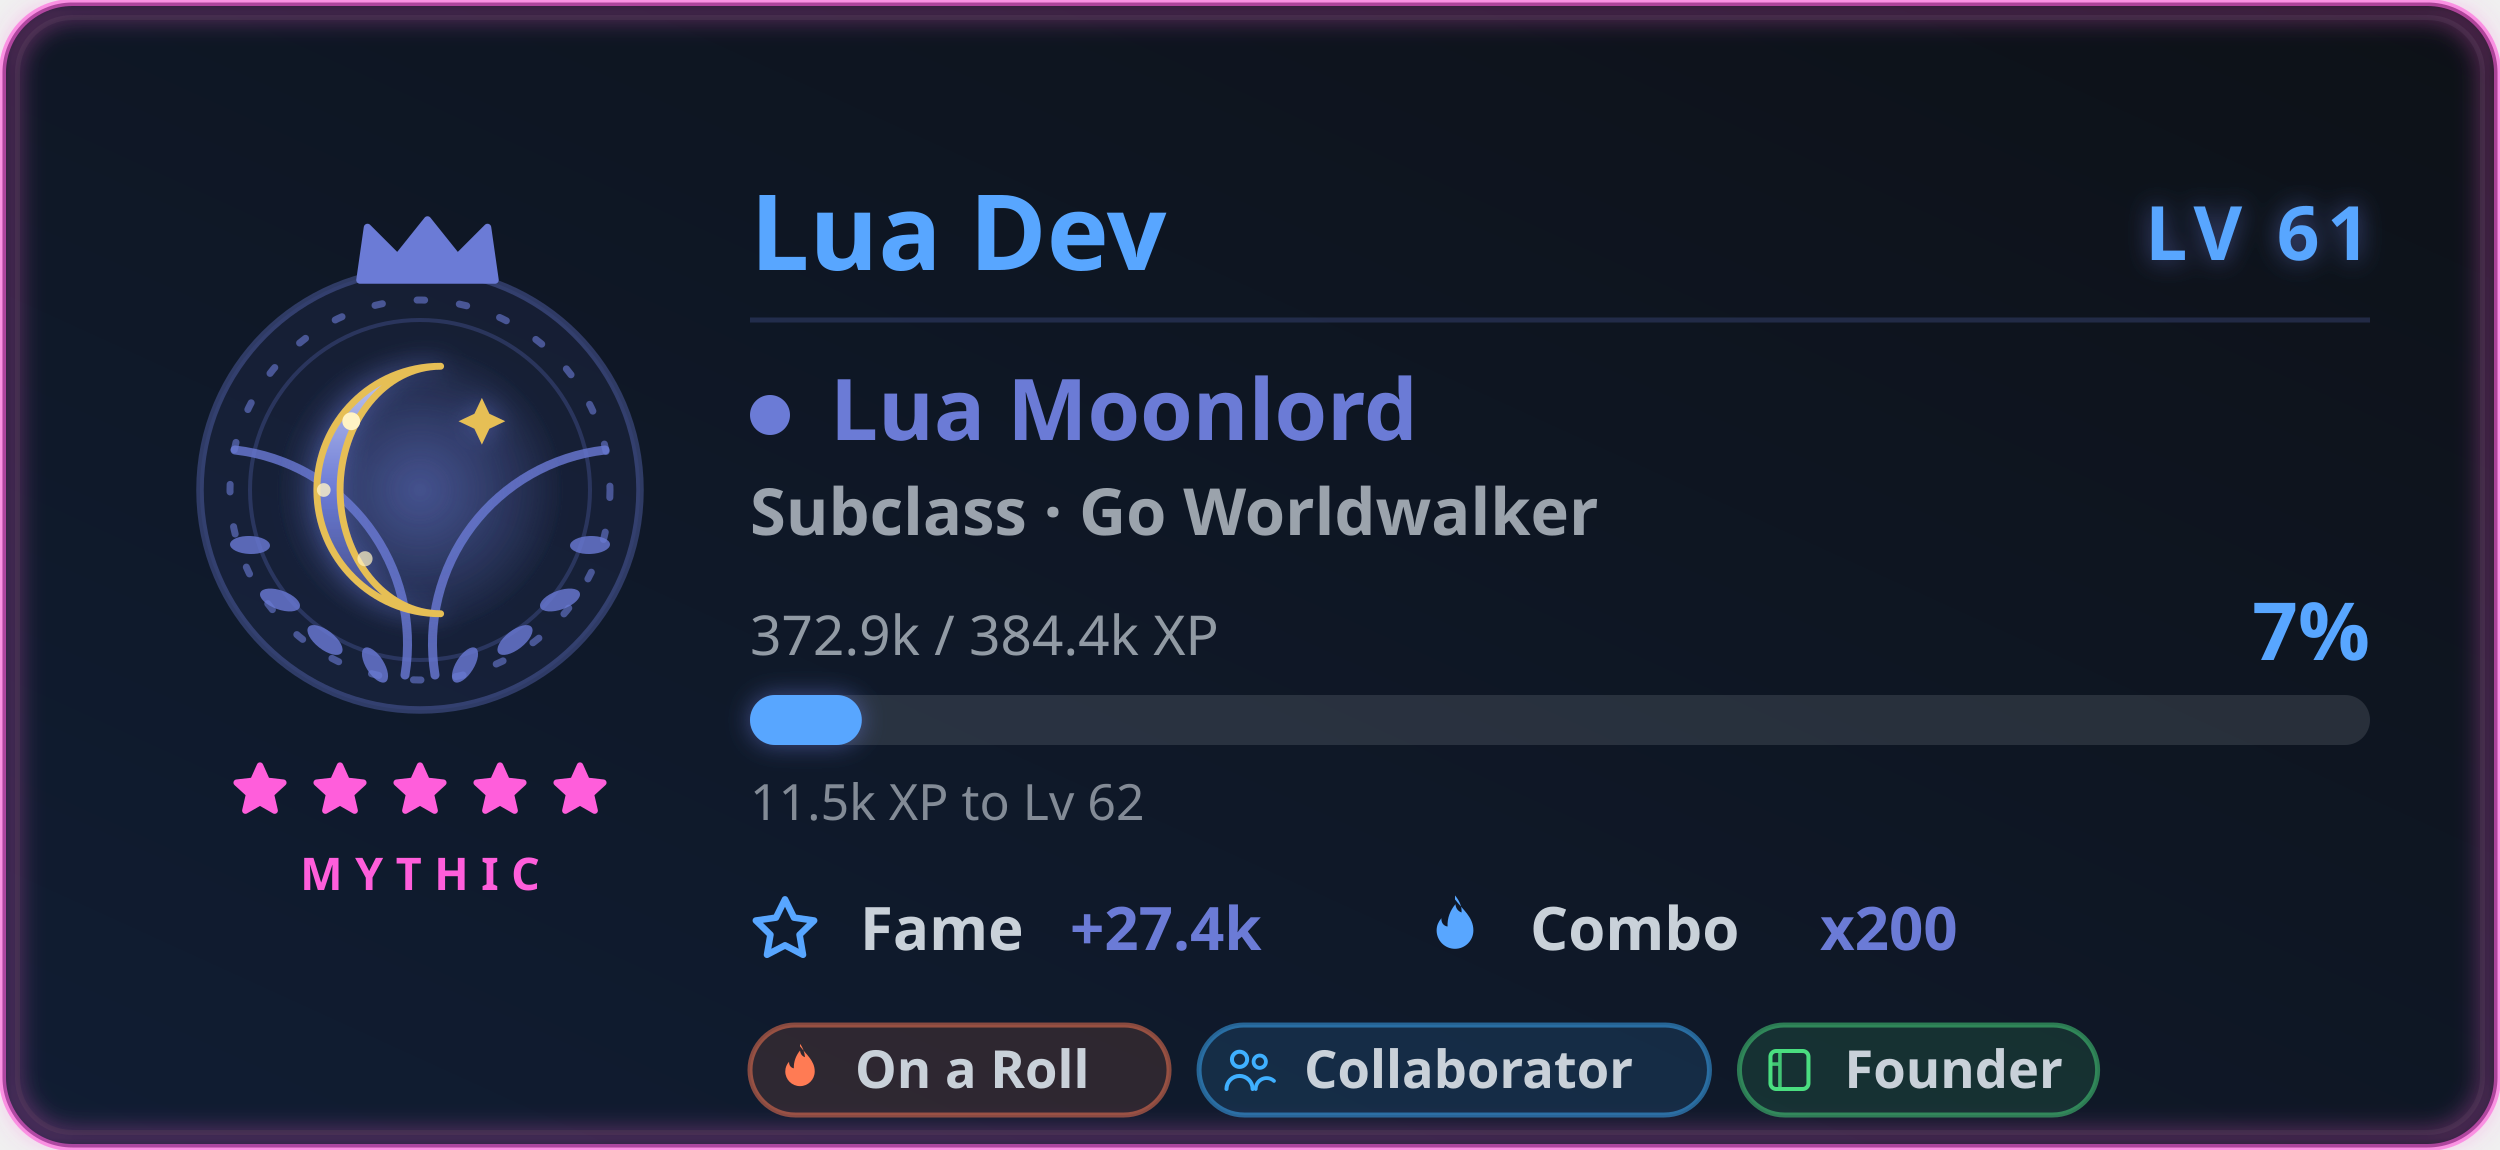
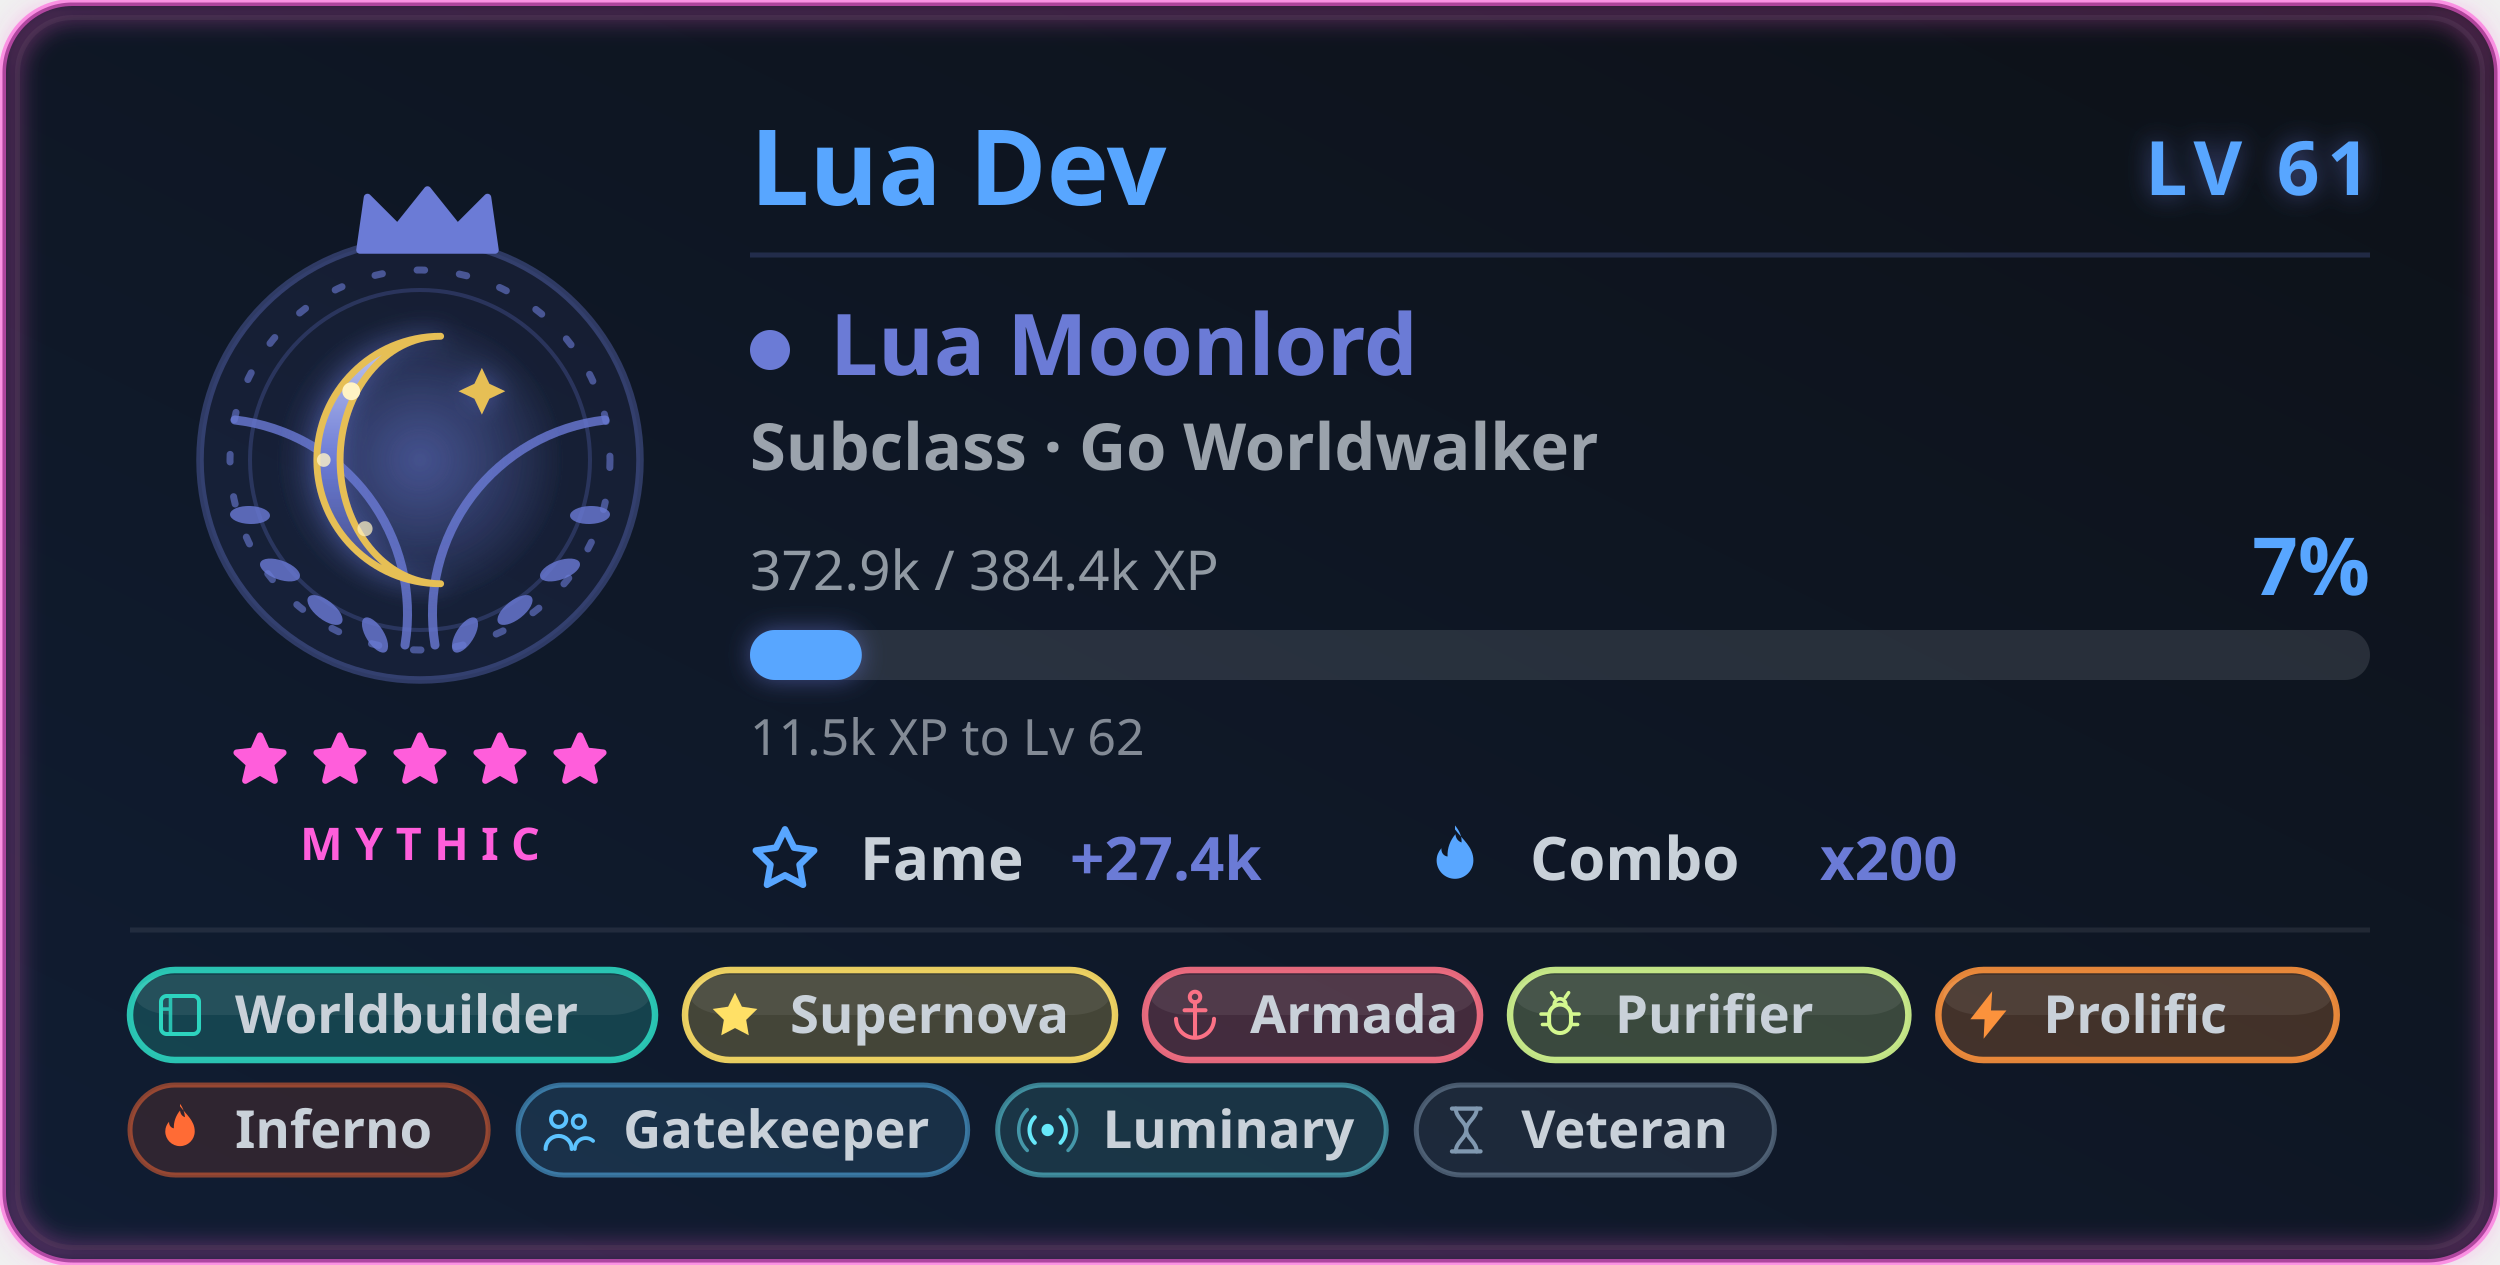
- <svg xmlns="http://www.w3.org/2000/svg" width="500" height="230" viewBox="0 0 500 230" role="img" aria-labelledby="card-title-a11y card-desc-a11y">
+ <svg xmlns="http://www.w3.org/2000/svg" width="500" height="253" viewBox="0 0 500 253" role="img" aria-labelledby="card-title-a11y card-desc-a11y">
  <style>
text { font-family: 'Segoe UI', Ubuntu, 'Helvetica Neue', sans-serif; }
.title { font-size: 18px; font-weight: 600; fill: #58a6ff; }
.title-icon { fill: #58a6ff; }
.icon { fill: #58a6ff; }


.gl-name { font-size: 21px; font-weight: 700; fill: #58a6ff; }
.gl-lvl { font-size: 15px; font-weight: 800; letter-spacing: 1.5px; fill: #58a6ff; }
.gl-class { font-size: 17px; font-weight: 700; fill: #6b7bd6; }
.gl-sub { font-size: 13px; font-weight: 600; fill: #c9d1d9; opacity: 0.75; }
.gl-meta { font-size: 11px; fill: #c9d1d9; opacity: 0.7; }
.gl-pct { font-size: 16px; font-weight: 800; fill: #58a6ff; }
.gl-chip-label { font-size: 12px; font-weight: 600; fill: #c9d1d9; }
.gl-chip-value { font-size: 12px; font-weight: 800; fill: #6b7bd6; }
.gl-hint { font-size: 10px; fill: #c9d1d9; opacity: 0.62; }
.gl-badge-label { font-size: 10.5px; font-weight: 600; }
.gl-rarity { font-size: 9px; font-weight: 700; letter-spacing: 2.5px; fill: #ff5edb; }

</style>
  <defs>
    <linearGradient id="card-bg" x1="0" y1="0" x2="1" y2="1" gradientTransform="rotate(90, 0.5, 0.5)">
      <stop offset="0.0%" stop-color="#0d1117" />
      <stop offset="100.0%" stop-color="#101d33" />
    </linearGradient>
    <filter id="card-glow" x="-50%" y="-50%" width="200%" height="200%">
      <feGaussianBlur in="SourceGraphic" stdDeviation="3" result="blur" />
      <feFlood flood-color="#58a6ff" flood-opacity="0.55" result="tint" />
      <feComposite in="tint" in2="blur" operator="in" result="softGlow" />
      <feMerge>
        <feMergeNode in="softGlow" />
        <feMergeNode in="SourceGraphic" />
      </feMerge>
    </filter>
    <filter id="gl-glow" x="-60%" y="-60%" width="220%" height="220%">
      <feGaussianBlur in="SourceGraphic" stdDeviation="2.4" result="b" />
      <feFlood flood-color="#6b7bd6" flood-opacity="0.55" result="t" />
      <feComposite in="t" in2="b" operator="in" result="g" />
      <feMerge>
        <feMergeNode in="g" />
        <feMergeNode in="SourceGraphic" />
      </feMerge>
    </filter>
    <filter id="gl-rarity" x="-20%" y="-20%" width="140%" height="140%">
      <feGaussianBlur stdDeviation="2.4" />
    </filter>
  </defs>
-   <rect x="0.5" y="0.5" width="499" height="229" rx="14" fill="url(#card-bg)" stroke="#ff5edb" stroke-width="1.4" stroke-opacity="0.6" />
-   <rect x="3.5" y="3.5" width="493" height="223" rx="11" fill="none" stroke="#30363d" stroke-opacity="0.4" />
-   <rect x="2" y="2" width="496" height="226" rx="13" fill="none" stroke="#ff5edb" stroke-width="3.5" stroke-opacity="0.4" filter="url(#gl-rarity)" />
+   <rect x="0.5" y="0.5" width="499" height="252" rx="14" fill="url(#card-bg)" stroke="#ff5edb" stroke-width="1.4" stroke-opacity="0.6" />
+   <rect x="3.5" y="3.5" width="493" height="246" rx="11" fill="none" stroke="#30363d" stroke-opacity="0.4" />
+   <rect x="2" y="2" width="496" height="249" rx="13" fill="none" stroke="#ff5edb" stroke-width="3.5" stroke-opacity="0.4" filter="url(#gl-rarity)" />
  <g class="fade">
    <g class="">
      <g class="flourish">
        <g transform="translate(84,0)">
-           <g transform="translate(0,98)">
+           <g transform="translate(0,92)">
            <path d="M3 37 A 39 39 0 0 1 37 -8" fill="none" stroke="#6b7bd6" stroke-width="1.8" stroke-linecap="round" opacity="0.8" />
            <g fill="#6b7bd6" opacity="0.8">
              <ellipse cx="9" cy="35" rx="4" ry="1.8" transform="rotate(-58 9 35)" />
              <ellipse cx="19" cy="30" rx="4.2" ry="1.9" transform="rotate(-38 19 30)" />
              <ellipse cx="28" cy="22" rx="4.2" ry="1.9" transform="rotate(-20 28 22)" />
              <ellipse cx="34" cy="11" rx="4" ry="1.8" transform="rotate(-2 34 11)" />
            </g>
          </g>
        </g>
        <g transform="translate(84,0) scale(-1,1)">
-           <g transform="translate(0,98)">
+           <g transform="translate(0,92)">
            <path d="M3 37 A 39 39 0 0 1 37 -8" fill="none" stroke="#6b7bd6" stroke-width="1.8" stroke-linecap="round" opacity="0.8" />
            <g fill="#6b7bd6" opacity="0.8">
              <ellipse cx="9" cy="35" rx="4" ry="1.8" transform="rotate(-58 9 35)" />
              <ellipse cx="19" cy="30" rx="4.2" ry="1.9" transform="rotate(-38 19 30)" />
              <ellipse cx="28" cy="22" rx="4.2" ry="1.9" transform="rotate(-20 28 22)" />
              <ellipse cx="34" cy="11" rx="4" ry="1.8" transform="rotate(-2 34 11)" />
            </g>
          </g>
        </g>
      </g>
-       <circle cx="84" cy="98" r="44" fill="#6b7bd6" fill-opacity="0.08" stroke="#6b7bd6" stroke-opacity="0.35" stroke-width="1.5" />
+       <circle cx="84" cy="92" r="44" fill="#6b7bd6" fill-opacity="0.08" stroke="#6b7bd6" stroke-opacity="0.35" stroke-width="1.5" />
      <g class="">
-         <circle cx="84" cy="98" r="38" fill="none" stroke="#6b7bd6" stroke-opacity="0.6" stroke-width="1.4" stroke-dasharray="1.5 7" stroke-linecap="round" />
-         <circle cx="84" cy="98" r="34" fill="none" stroke="#6b7bd6" stroke-opacity="0.25" stroke-width="0.8" />
+         <circle cx="84" cy="92" r="38" fill="none" stroke="#6b7bd6" stroke-opacity="0.6" stroke-width="1.4" stroke-dasharray="1.5 7" stroke-linecap="round" />
+         <circle cx="84" cy="92" r="34" fill="none" stroke="#6b7bd6" stroke-opacity="0.25" stroke-width="0.8" />
      </g>
      <g class="" filter="url(#gl-glow)">
-         <svg class="" x="51" y="65" width="66" height="66" viewBox="0 0 48 48" aria-hidden="true">
+         <svg class="" x="51" y="59" width="66" height="66" viewBox="0 0 48 48" aria-hidden="true">
          <defs>
            <radialGradient id="luHalo" cx="0.5" cy="0.5" r="0.5">
              <stop offset="0" stop-color="#6b7bd6" stop-opacity="0.42" />
              <stop offset="1" stop-color="#6b7bd6" stop-opacity="0" />
            </radialGradient>
            <linearGradient id="luMoon" x1="0" y1="0" x2="0" y2="1">
              <stop offset="0" stop-color="#c4caef" />
              <stop offset="0.5" stop-color="#6b7bd6" />
              <stop offset="1" stop-color="#404a80" />
            </linearGradient>
          </defs>
          <circle cx="24" cy="24" r="21" fill="url(#luHalo)" />
          <path d="M27 6 A18 18 0 1 0 27 42 A13 16 0 1 1 27 6 Z" fill="url(#luMoon)" stroke="#e6bf55" stroke-width="1" stroke-linejoin="round" />
          <circle cx="14" cy="14" r="1.3" fill="#fff3c4" />
          <circle cx="10" cy="24" r="1" fill="#fff3c4" opacity="0.8" />
          <circle cx="16" cy="34" r="1.1" fill="#fff3c4" opacity="0.7" />
          <path d="M33 10.6 l1.088 2.312 l2.312 1.088 l-2.312 1.088 l-1.088 2.312 l-1.088 -2.312 l-2.312 -1.088 l2.312 -1.088 Z" fill="#e6bf55" />
        </svg>
      </g>
-       <g transform="translate(69, 42.5) scale(1.5)">
+       <g transform="translate(69, 36.5) scale(1.5)">
        <path d="M2 9 L3 2 L7 6 L11 1 L15 6 L19 2 L20 9 Z" fill="#6b7bd6" stroke="#6b7bd6" stroke-width="1" stroke-linejoin="round" />
      </g>
    </g>
    <g>
-       <g class="" transform="translate(45.5, 151.5) scale(0.5416667)" fill="#ff5edb" stroke="#ff5edb" stroke-width="2.4" stroke-linejoin="round" stroke-linecap="round" opacity="1">
-         <path d="M12 3 L14.5 8.6 L20.6 9.3 L16 13.5 L17.4 19.6 L12 16.5 L6.6 19.6 L8 13.5 L3.4 9.3 L9.5 8.6 Z" />
-       </g>
-       <g class="" transform="translate(61.5, 151.5) scale(0.5416667)" fill="#ff5edb" stroke="#ff5edb" stroke-width="2.4" stroke-linejoin="round" stroke-linecap="round" opacity="1">
-         <path d="M12 3 L14.5 8.6 L20.6 9.3 L16 13.5 L17.4 19.6 L12 16.5 L6.6 19.6 L8 13.5 L3.4 9.3 L9.5 8.6 Z" />
-       </g>
-       <g class="" transform="translate(77.5, 151.5) scale(0.5416667)" fill="#ff5edb" stroke="#ff5edb" stroke-width="2.4" stroke-linejoin="round" stroke-linecap="round" opacity="1">
-         <path d="M12 3 L14.5 8.6 L20.6 9.3 L16 13.5 L17.4 19.6 L12 16.5 L6.6 19.6 L8 13.5 L3.4 9.3 L9.5 8.6 Z" />
-       </g>
-       <g class="" transform="translate(93.5, 151.5) scale(0.5416667)" fill="#ff5edb" stroke="#ff5edb" stroke-width="2.4" stroke-linejoin="round" stroke-linecap="round" opacity="1">
-         <path d="M12 3 L14.5 8.6 L20.6 9.3 L16 13.5 L17.4 19.6 L12 16.5 L6.6 19.6 L8 13.5 L3.4 9.3 L9.5 8.6 Z" />
-       </g>
-       <g class="" transform="translate(109.5, 151.5) scale(0.5416667)" fill="#ff5edb" stroke="#ff5edb" stroke-width="2.4" stroke-linejoin="round" stroke-linecap="round" opacity="1">
-         <path d="M12 3 L14.5 8.6 L20.6 9.3 L16 13.5 L17.4 19.6 L12 16.5 L6.6 19.6 L8 13.5 L3.4 9.3 L9.5 8.6 Z" />
-       </g>
-     </g>
-     <text class="gl-rarity" x="84" y="178" text-anchor="middle">MYTHIC</text>
+       <g class="" transform="translate(45.5, 145.5) scale(0.5416667)" fill="#ff5edb" stroke="#ff5edb" stroke-width="2.4" stroke-linejoin="round" stroke-linecap="round" opacity="1">
+         <path d="M12 3 L14.5 8.6 L20.6 9.3 L16 13.5 L17.4 19.6 L12 16.5 L6.6 19.6 L8 13.5 L3.4 9.3 L9.5 8.6 Z" />
+       </g>
+       <g class="" transform="translate(61.5, 145.5) scale(0.5416667)" fill="#ff5edb" stroke="#ff5edb" stroke-width="2.4" stroke-linejoin="round" stroke-linecap="round" opacity="1">
+         <path d="M12 3 L14.5 8.6 L20.6 9.3 L16 13.5 L17.4 19.6 L12 16.5 L6.6 19.6 L8 13.5 L3.4 9.3 L9.5 8.6 Z" />
+       </g>
+       <g class="" transform="translate(77.5, 145.5) scale(0.5416667)" fill="#ff5edb" stroke="#ff5edb" stroke-width="2.4" stroke-linejoin="round" stroke-linecap="round" opacity="1">
+         <path d="M12 3 L14.5 8.6 L20.6 9.3 L16 13.5 L17.4 19.6 L12 16.5 L6.6 19.6 L8 13.5 L3.4 9.3 L9.5 8.6 Z" />
+       </g>
+       <g class="" transform="translate(93.5, 145.5) scale(0.5416667)" fill="#ff5edb" stroke="#ff5edb" stroke-width="2.4" stroke-linejoin="round" stroke-linecap="round" opacity="1">
+         <path d="M12 3 L14.5 8.6 L20.6 9.3 L16 13.5 L17.4 19.6 L12 16.5 L6.6 19.6 L8 13.5 L3.4 9.3 L9.5 8.6 Z" />
+       </g>
+       <g class="" transform="translate(109.5, 145.5) scale(0.5416667)" fill="#ff5edb" stroke="#ff5edb" stroke-width="2.4" stroke-linejoin="round" stroke-linecap="round" opacity="1">
+         <path d="M12 3 L14.5 8.6 L20.6 9.3 L16 13.5 L17.4 19.6 L12 16.5 L6.6 19.6 L8 13.5 L3.4 9.3 L9.5 8.6 Z" />
+       </g>
+     </g>
+     <text class="gl-rarity" x="84" y="172" text-anchor="middle">MYTHIC</text>
  </g>
  <g class="fade" style="animation-delay:.15s">
-     <text class="gl-name" x="150" y="54">Lua Dev</text>
-     <text class="gl-lvl glow-pulse" x="474" y="52" text-anchor="end" filter="url(#gl-glow)">LV 61</text>
-     <line x1="150" y1="64" x2="474" y2="64" stroke="#6b7bd6" stroke-opacity="0.22" stroke-width="1" />
-     <circle cx="154" cy="83" r="4" fill="#6b7bd6" />
-     <text class="gl-class" x="166" y="88">Lua Moonlord</text>
-     <text class="gl-sub" x="150" y="107">Subclass · Go Worldwalker</text>
-     <text class="gl-meta" x="150" y="131">372.9k / 384.4k XP</text>
-     <text class="gl-pct " x="474" y="132" text-anchor="end">7%</text>
-     <rect x="150" y="139" width="324" height="10" rx="5" fill="#c9d1d9" fill-opacity="0.14" />
-     <rect class="xp-fill " x="150" y="139" width="22.364" height="10" rx="5" fill="#58a6ff" filter="url(#gl-glow)" />
-     <text class="gl-hint" x="150" y="164">11.5k XP to Lv 62</text>
-     <g transform="translate(150, 190)">
+     <text class="gl-name" x="150" y="41">Lua Dev</text>
+     <text class="gl-lvl glow-pulse" x="474" y="39" text-anchor="end" filter="url(#gl-glow)">LV 61</text>
+     <line x1="150" y1="51" x2="474" y2="51" stroke="#6b7bd6" stroke-opacity="0.22" stroke-width="1" />
+     <circle cx="154" cy="70" r="4" fill="#6b7bd6" />
+     <text class="gl-class" x="166" y="75">Lua Moonlord</text>
+     <text class="gl-sub" x="150" y="94">Subclass · Go Worldwalker</text>
+     <text class="gl-meta" x="150" y="118">372.9k / 384.4k XP</text>
+     <text class="gl-pct " x="474" y="119" text-anchor="end">7%</text>
+     <rect x="150" y="126" width="324" height="10" rx="5" fill="#c9d1d9" fill-opacity="0.14" />
+     <rect class="xp-fill " x="150" y="126" width="22.364" height="10" rx="5" fill="#58a6ff" filter="url(#gl-glow)" />
+     <text class="gl-hint" x="150" y="151">11.5k XP to Lv 62</text>
+     <g transform="translate(150, 176)">
      <svg class="icon" x="0" y="-11" width="14" height="14" viewBox="0 0 16 16" aria-hidden="true">
        <path fill-rule="evenodd" d="M8 .25a.75.75 0 0 1 .673.418l1.882 3.815 4.21.612a.75.75 0 0 1 .416 1.279l-3.046 2.97.719 4.192a.75.75 0 0 1-1.088.791L8 12.347l-3.766 1.98a.75.75 0 0 1-1.088-.79l.72-4.194L.818 6.374a.75.75 0 0 1 .416-1.28l4.21-.611L7.327.668A.75.75 0 0 1 8 .25zm0 2.445L6.615 5.5a.75.75 0 0 1-.564.41l-3.097.45 2.24 2.184a.75.75 0 0 1 .216.664l-.528 3.084 2.769-1.456a.75.75 0 0 1 .698 0l2.77 1.456-.53-3.084a.75.75 0 0 1 .216-.664l2.24-2.183-3.096-.45a.75.75 0 0 1-.564-.41L8 2.694v.001z" />
      </svg>
      <text class="gl-chip-label" x="22" y="0">Fame</text>
      <text class="gl-chip-value" x="64" y="0">+27.4k</text>
    </g>
-     <g transform="translate(284, 190)">
+     <g transform="translate(284, 176)">
      <svg class="icon" x="0" y="-11" width="14" height="14" viewBox="0 0 16 16" aria-hidden="true">
        <path fill-rule="evenodd" d="M8 1c1.7 2.3 4.2 4 4.2 7.1a4.2 4.2 0 0 1-8.4 0c0-1.1.4-2 1.1-2.8-.1 1 .5 1.8 1.4 1.9-.1-1.9.6-3.7 1.8-5.1.1 1 .6 1.6 1.4 1.9.1-1.4-.5-2.7-1.5-3.9z" />
      </svg>
      <text class="gl-chip-label" x="22" y="0">Combo</text>
      <text class="gl-chip-value" x="80" y="0">x200</text>
    </g>
  </g>
  <g class="fade" style="animation-delay:.2s">
-     <g>
-       <rect x="150" y="205" width="83.81" height="18" rx="9" fill="#ff7b54" fill-opacity="0.13" stroke="#ff7b54" stroke-opacity="0.5" stroke-width="1" />
-       <g transform="translate(154.3, 208.3) scale(0.475)">
-         <path d="M12 2c2.5 3.4 6.2 6 6.2 10.6a6.2 6.2 0 0 1-12.4 0c0-1.6.6-3 1.6-4.1-.1 1.5.8 2.6 2 2.8-.1-2.8.9-5.4 2.6-7.5.2 1.5.9 2.4 2.1 2.8-.2-2-.8-4-2.1-5.6Z" fill="#ff7b54" />
-       </g>
-       <text class="gl-badge-label" x="171" y="217.6" fill="#c9d1d9">On a Roll</text>
-     </g>
-     <g>
-       <rect x="239.81" y="205" width="102.08" height="18" rx="9" fill="#3fb0ff" fill-opacity="0.13" stroke="#3fb0ff" stroke-opacity="0.5" stroke-width="1" />
-       <g transform="translate(244.11, 208.3) scale(0.475)">
-         <circle cx="8" cy="7.5" r="3.2" fill="none" stroke="#3fb0ff" stroke-width="1.7" />
-         <path d="M2.5 20a5.5 5.5 0 0 1 11 0" fill="none" stroke="#3fb0ff" stroke-width="1.7" stroke-linecap="round" />
-         <circle cx="16.5" cy="8.5" r="2.6" fill="none" stroke="#3fb0ff" stroke-width="1.6" />
-         <path d="M14.8 20a4.6 4.6 0 0 1 7.7-3.4" fill="none" stroke="#3fb0ff" stroke-width="1.6" stroke-linecap="round" />
-       </g>
-       <text class="gl-badge-label" x="260.81" y="217.6" fill="#c9d1d9">Collaborator</text>
-     </g>
-     <g>
-       <rect x="347.89" y="205" width="71.63" height="18" rx="9" fill="#4ade80" fill-opacity="0.13" stroke="#4ade80" stroke-opacity="0.5" stroke-width="1" />
-       <g transform="translate(352.19, 208.3) scale(0.475)">
-         <rect x="4" y="4" width="16" height="16" rx="2.4" fill="none" stroke="#4ade80" stroke-width="1.7" />
-         <path d="M8 4v16 M4 9.5h4" fill="none" stroke="#4ade80" stroke-width="1.5" opacity="0.85" />
-       </g>
-       <text class="gl-badge-label" x="368.89" y="217.6" fill="#c9d1d9">Founder</text>
+     <line x1="26" y1="186" x2="474" y2="186" stroke="#c9d1d9" stroke-opacity="0.1" stroke-width="1" />
+     <g>
+       <rect x="26" y="194" width="105.003" height="18" rx="9" fill="#2dd4bf" fill-opacity="0.22" stroke="#2dd4bf" stroke-opacity="0.9" stroke-width="1.3" />
+       <rect x="27" y="195" width="103.003" height="8" rx="8" fill="#ffffff" fill-opacity="0.07" />
+       <g transform="translate(30.3, 197.3) scale(0.475)">
+         <rect x="4" y="4" width="16" height="16" rx="2.4" fill="none" stroke="#2dd4bf" stroke-width="1.7" />
+         <path d="M8 4v16 M4 9.5h4" fill="none" stroke="#2dd4bf" stroke-width="1.5" opacity="0.85" />
+       </g>
+       <text class="gl-badge-label" x="47" y="206.6" fill="#c9d1d9" font-weight="800">Worldbuilder</text>
+     </g>
+     <g>
+       <rect x="137.003" y="194" width="86.002" height="18" rx="9" fill="#ffe066" fill-opacity="0.22" stroke="#ffe066" stroke-opacity="0.9" stroke-width="1.3" />
+       <rect x="138.003" y="195" width="84.002" height="8" rx="8" fill="#ffffff" fill-opacity="0.07" />
+       <g transform="translate(141.3032, 197.3) scale(0.475)">
+         <path d="M12 2.6 14.9 8.5 21.4 9.45 16.7 14.05 17.8 20.55 12 17.5 6.2 20.55 7.3 14.05 2.6 9.45 9.1 8.5Z" fill="#ffe066" />
+       </g>
+       <text class="gl-badge-label" x="158.003" y="206.6" fill="#c9d1d9" font-weight="800">Supernova</text>
+     </g>
+     <g>
+       <rect x="229.006" y="194" width="67.002" height="18" rx="9" fill="#fb7185" fill-opacity="0.22" stroke="#fb7185" stroke-opacity="0.9" stroke-width="1.3" />
+       <rect x="230.006" y="195" width="65.002" height="8" rx="8" fill="#ffffff" fill-opacity="0.07" />
+       <g transform="translate(233.3056, 197.3) scale(0.475)">
+         <circle cx="12" cy="4.4" r="2.2" fill="none" stroke="#fb7185" stroke-width="1.7" />
+         <path d="M12 6.6V21M7.6 10h8.8" fill="none" stroke="#fb7185" stroke-width="1.7" stroke-linejoin="round" stroke-linecap="round" />
+         <path d="M4 13.6a8 8 0 0 0 16 0" fill="none" stroke="#fb7185" stroke-width="1.7" stroke-linejoin="round" stroke-linecap="round" />
+       </g>
+       <text class="gl-badge-label" x="250.006" y="206.6" fill="#c9d1d9" font-weight="800">Armada</text>
+     </g>
+     <g>
+       <rect x="302.007" y="194" width="79.669" height="18" rx="9" fill="#d4f88f" fill-opacity="0.22" stroke="#d4f88f" stroke-opacity="0.9" stroke-width="1.3" />
+       <rect x="303.007" y="195" width="77.669" height="8" rx="8" fill="#ffffff" fill-opacity="0.07" />
+       <g transform="translate(306.3072, 197.3) scale(0.475)">
+         <rect x="7.4" y="7.6" width="9.2" height="12" rx="4.6" fill="none" stroke="#d4f88f" stroke-width="1.7" />
+         <path d="M9.6 7.6a2.4 2.4 0 0 1 4.8 0" fill="none" stroke="#d4f88f" stroke-width="1.6" stroke-linejoin="round" stroke-linecap="round" />
+         <path d="M7.4 11.6H4M16.6 11.6H20M7.4 16H4.6M16.6 16H19.4M9.8 4.6 8.4 2.6M14.2 4.6 15.6 2.6" fill="none" stroke="#d4f88f" stroke-width="1.5" stroke-linejoin="round" stroke-linecap="round" />
+       </g>
+       <text class="gl-badge-label" x="323.007" y="206.6" fill="#c9d1d9" font-weight="800">Purifier</text>
+     </g>
+     <g>
+       <rect x="387.676" y="194" width="79.669" height="18" rx="9" fill="#fb923c" fill-opacity="0.22" stroke="#fb923c" stroke-opacity="0.9" stroke-width="1.3" />
+       <rect x="388.676" y="195" width="77.669" height="8" rx="8" fill="#ffffff" fill-opacity="0.07" />
+       <g transform="translate(391.976, 197.3) scale(0.475)">
+         <path d="M13.6 2 4.4 13.8h6L10 22l9.6-11.9h-6.5Z" fill="#fb923c" />
+       </g>
+       <text class="gl-badge-label" x="408.676" y="206.6" fill="#c9d1d9" font-weight="800">Prolific</text>
+     </g>
+     <g>
+       <rect x="26" y="217" width="71.63" height="18" rx="9" fill="#ff6b35" fill-opacity="0.13" stroke="#ff6b35" stroke-opacity="0.5" stroke-width="1" />
+       <g transform="translate(30.3, 220.3) scale(0.475)">
+         <path d="M12 2c2.5 3.4 6.2 6 6.2 10.6a6.2 6.2 0 0 1-12.4 0c0-1.6.6-3 1.6-4.1-.1 1.5.8 2.6 2 2.8-.1-2.8.9-5.4 2.6-7.5.2 1.5.9 2.4 2.1 2.8-.2-2-.8-4-2.1-5.6Z" fill="#ff6b35" />
+       </g>
+       <text class="gl-badge-label" x="47" y="229.6" fill="#c9d1d9">Inferno</text>
+     </g>
+     <g>
+       <rect x="103.63" y="217" width="89.9" height="18" rx="9" fill="#5cc3ff" fill-opacity="0.13" stroke="#5cc3ff" stroke-opacity="0.5" stroke-width="1" />
+       <g transform="translate(107.93, 220.3) scale(0.475)">
+         <circle cx="8" cy="7.5" r="3.2" fill="none" stroke="#5cc3ff" stroke-width="1.7" />
+         <path d="M2.5 20a5.5 5.5 0 0 1 11 0" fill="none" stroke="#5cc3ff" stroke-width="1.7" stroke-linecap="round" />
+         <circle cx="16.5" cy="8.5" r="2.6" fill="none" stroke="#5cc3ff" stroke-width="1.6" />
+         <path d="M14.8 20a4.6 4.6 0 0 1 7.7-3.4" fill="none" stroke="#5cc3ff" stroke-width="1.6" stroke-linecap="round" />
+       </g>
+       <text class="gl-badge-label" x="124.63" y="229.6" fill="#c9d1d9">Gatekeeper</text>
+     </g>
+     <g>
+       <rect x="199.53" y="217" width="77.72" height="18" rx="9" fill="#67e8f9" fill-opacity="0.13" stroke="#67e8f9" stroke-opacity="0.5" stroke-width="1" />
+       <g transform="translate(203.83, 220.3) scale(0.475)">
+         <circle cx="12" cy="12" r="2.6" fill="#67e8f9" />
+         <path d="M6.6 6.6a7.6 7.6 0 0 0 0 10.8M17.4 6.6a7.6 7.6 0 0 1 0 10.8" fill="none" stroke="#67e8f9" stroke-width="1.7" stroke-linejoin="round" stroke-linecap="round" />
+         <path d="M3.4 3.4a12.1 12.1 0 0 0 0 17.2M20.6 3.4a12.1 12.1 0 0 1 0 17.2" fill="none" stroke="#67e8f9" stroke-width="1.5" stroke-linejoin="round" stroke-linecap="round" opacity="0.55" />
+       </g>
+       <text class="gl-badge-label" x="220.53" y="229.6" fill="#c9d1d9">Luminary</text>
+     </g>
+     <g>
+       <rect x="283.25" y="217" width="71.63" height="18" rx="9" fill="#8098b0" fill-opacity="0.13" stroke="#8098b0" stroke-opacity="0.5" stroke-width="1" />
+       <g transform="translate(287.55, 220.3) scale(0.475)">
+         <path d="M6 3h12M6 21h12" fill="none" stroke="#8098b0" stroke-width="1.8" stroke-linejoin="round" stroke-linecap="round" />
+         <path d="M7.6 3c0 4 4.4 5.6 4.4 9s-4.4 5-4.4 9M16.4 3c0 4-4.4 5.6-4.4 9s4.4 5 4.4 9" fill="none" stroke="#8098b0" stroke-width="1.7" stroke-linejoin="round" stroke-linecap="round" />
+       </g>
+       <text class="gl-badge-label" x="304.25" y="229.6" fill="#c9d1d9">Veteran</text>
    </g>
  </g>
</svg>
